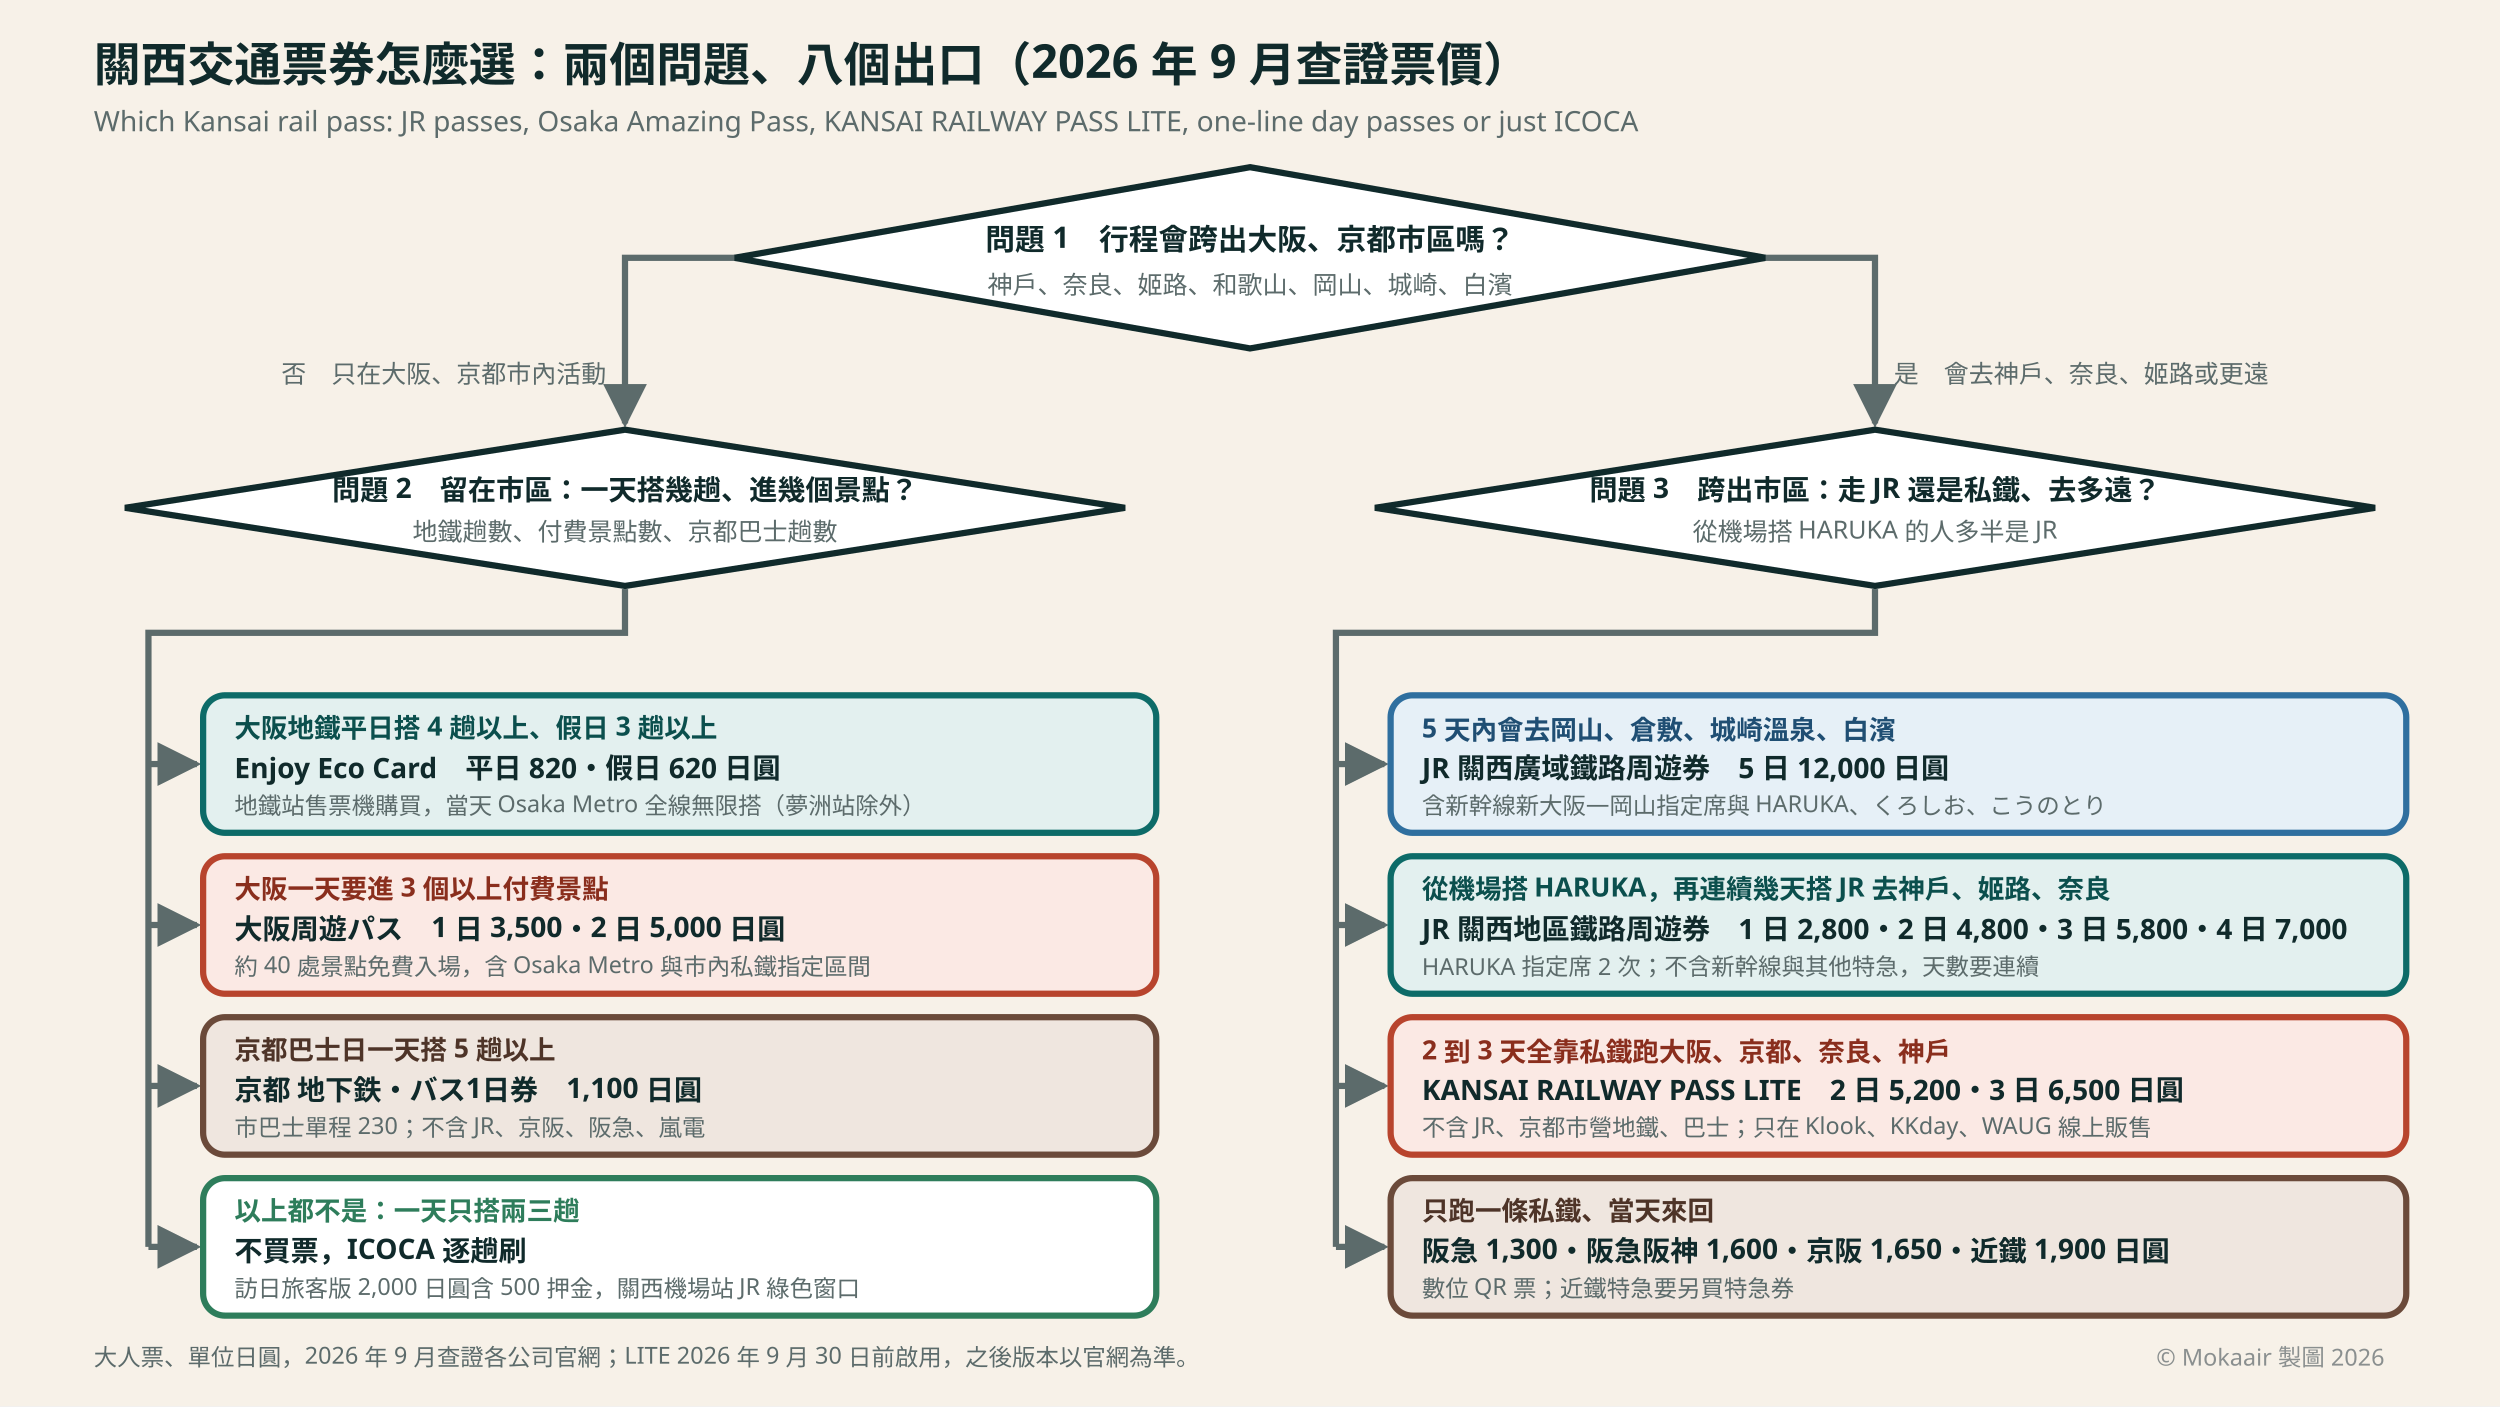
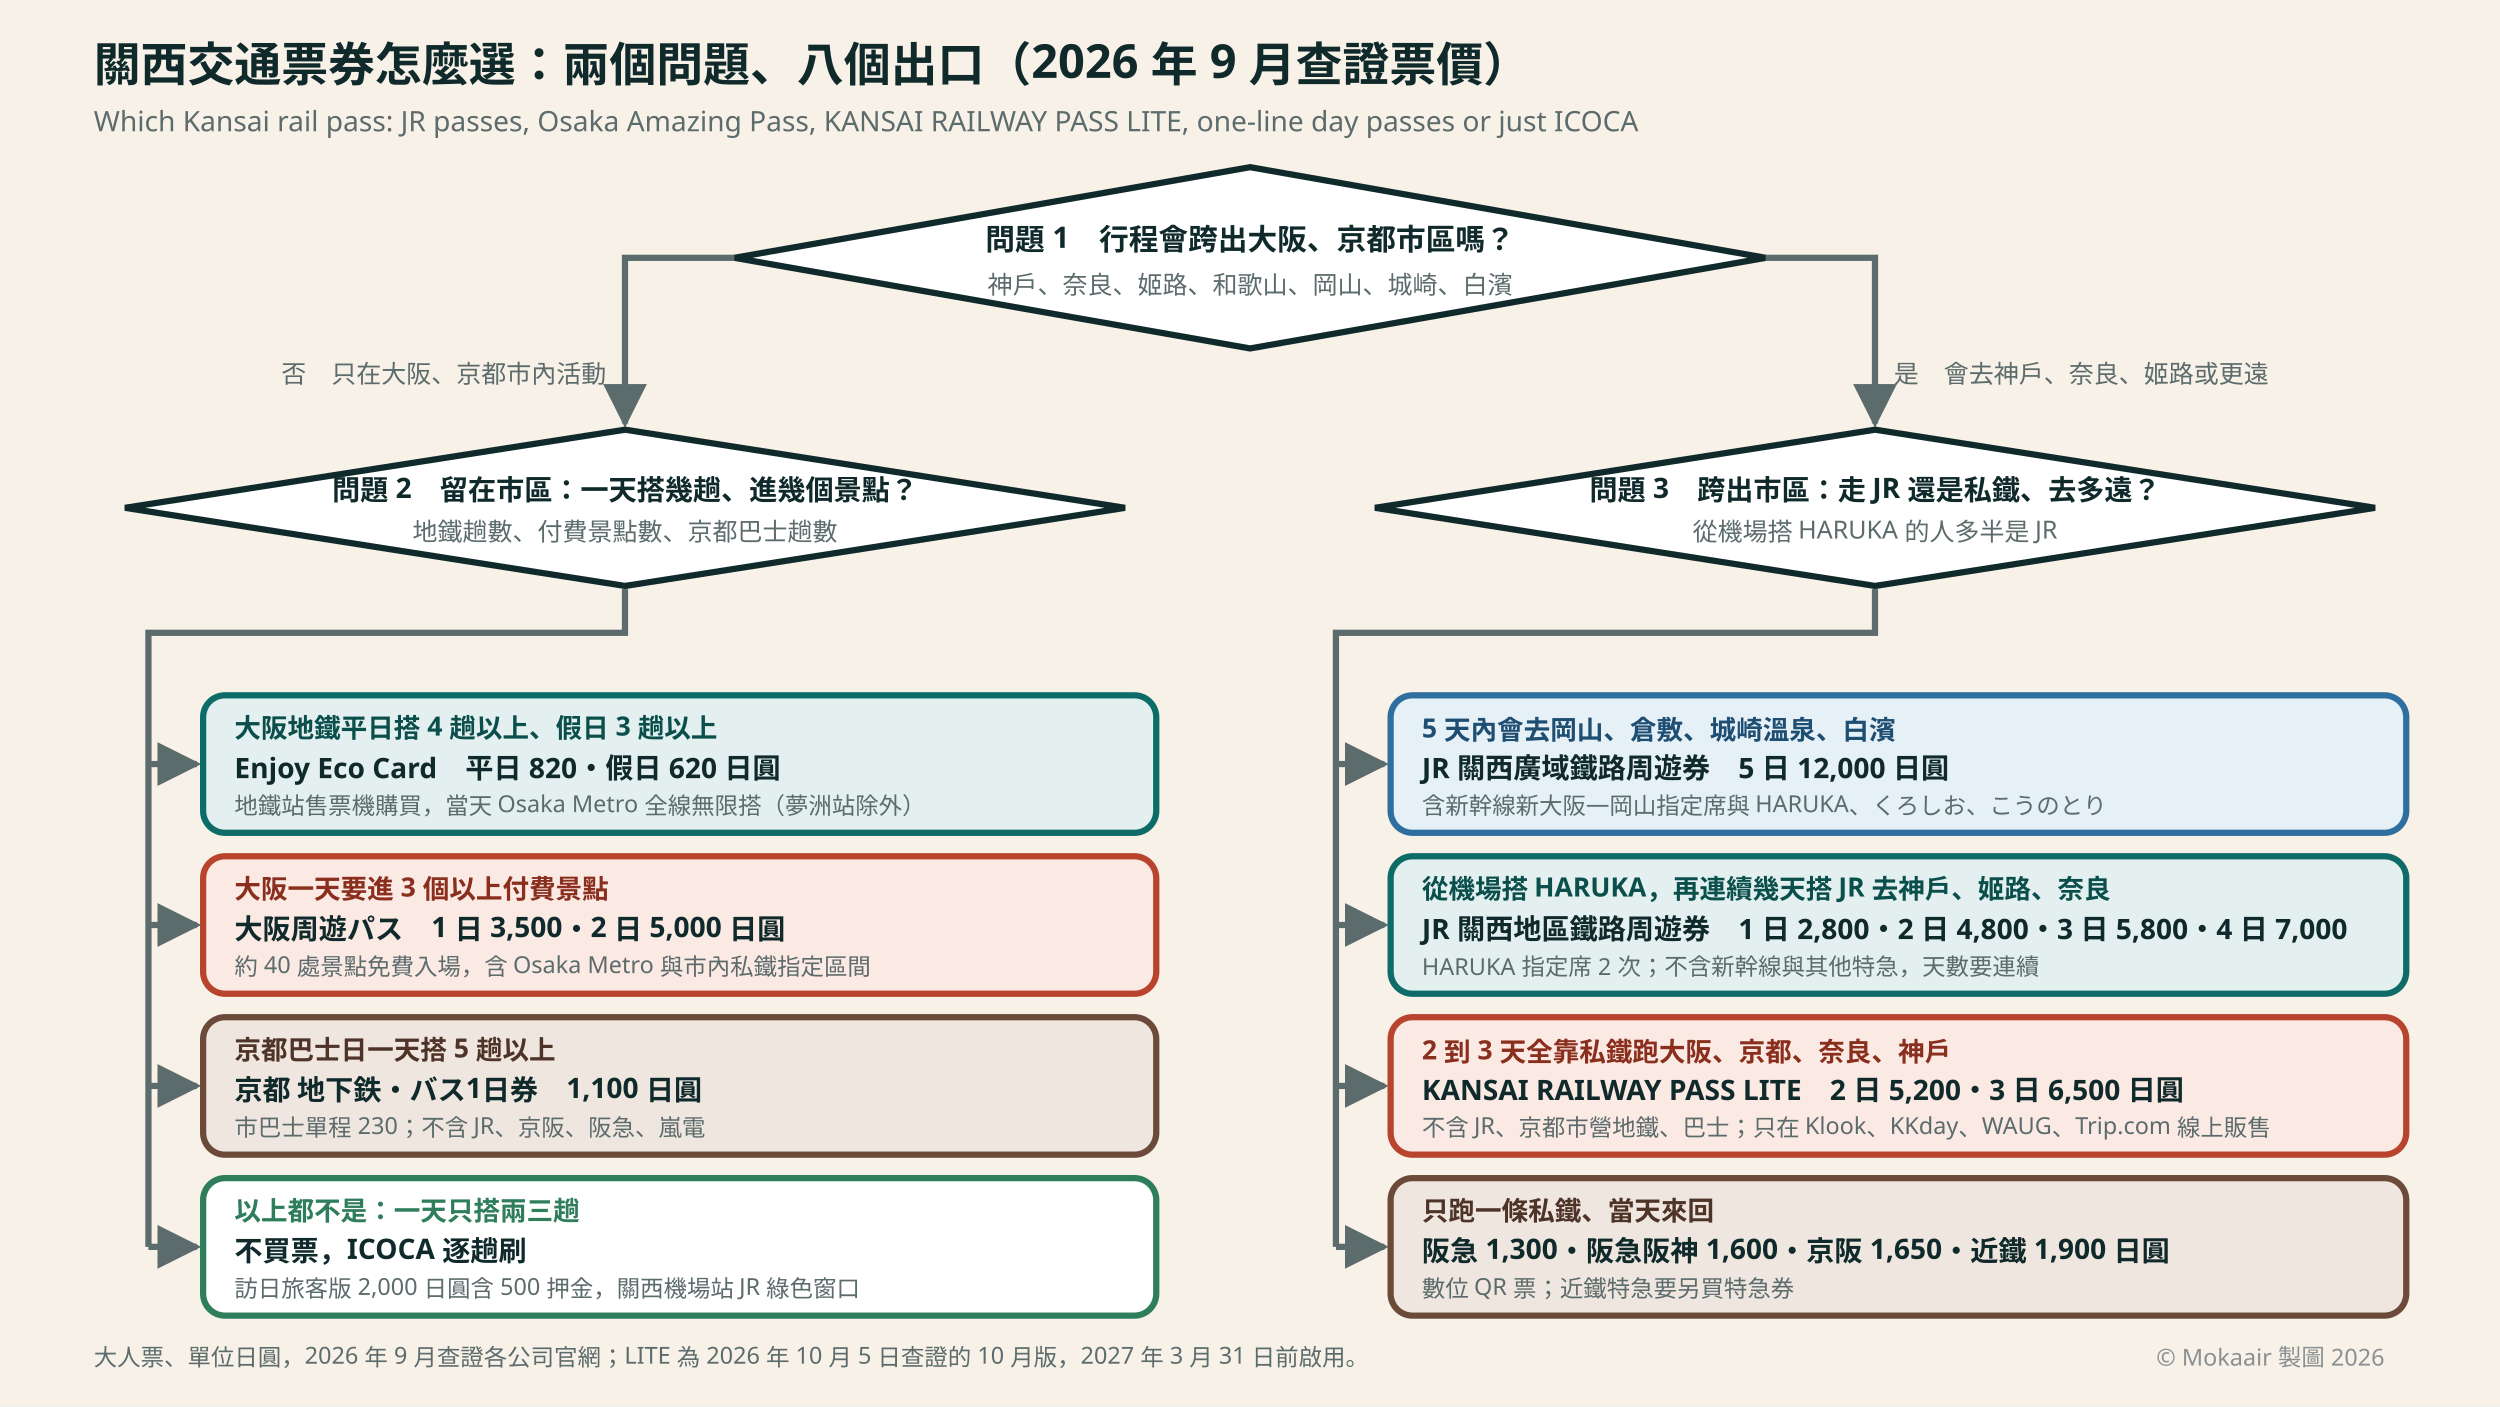
<svg xmlns="http://www.w3.org/2000/svg" viewBox="0 0 1600 900" width="1600" height="900" role="img" aria-labelledby="title desc" font-family="'Noto Sans TC','Noto Sans JP','PingFang TC','Microsoft JhengHei','Hiragino Sans',system-ui,sans-serif">
  <rect width="1600" height="900" fill="#F7F1E8" />
  <defs>
    <marker id="arrow" viewBox="0 0 10 10" refX="9" refY="5" markerWidth="7" markerHeight="7" orient="auto">
      <path d="M 0 0 L 10 5 L 0 10 z" fill="#5C6B6B" />
    </marker>
  </defs>
  <text x="60" y="52" font-size="30" font-weight="700" fill="#102A2B">關西交通票券怎麼選：兩個問題、八個出口（2026 年 9 月查證票價）</text>
  <text x="60" y="84" font-size="18" fill="#5C6B6B">Which Kansai rail pass: JR passes, Osaka Amazing Pass, KANSAI RAILWAY PASS LITE, one-line day passes or just ICOCA</text>
  <polygon points="800,107 1130,165 800,223 470,165" fill="#FFFFFF" stroke="#102A2B" stroke-width="4" />
  <text x="800" y="160" font-size="19" font-weight="700" fill="#102A2B" text-anchor="middle">問題 1　行程會跨出大阪、京都市區嗎？</text>
  <text x="800" y="188" font-size="16" fill="#5C6B6B" text-anchor="middle">神戶、奈良、姬路、和歌山、岡山、城崎、白濱</text>
  <path d="M 470 165 L 400 165 L 400 271" fill="none" stroke="#5C6B6B" stroke-width="4" marker-end="url(#arrow)" />
  <text x="388" y="245" font-size="16" fill="#5C6B6B" text-anchor="end">否　只在大阪、京都市內活動</text>
  <path d="M 1130 165 L 1200 165 L 1200 271" fill="none" stroke="#5C6B6B" stroke-width="4" marker-end="url(#arrow)" />
  <text x="1212" y="245" font-size="16" fill="#5C6B6B">是　會去神戶、奈良、姬路或更遠</text>
  <polygon points="400,275 720,325 400,375 80,325" fill="#FFFFFF" stroke="#102A2B" stroke-width="4" />
  <text x="400" y="320" font-size="18" font-weight="700" fill="#102A2B" text-anchor="middle">問題 2　留在市區：一天搭幾趟、進幾個景點？</text>
  <text x="400" y="346" font-size="16" fill="#5C6B6B" text-anchor="middle">地鐵趟數、付費景點數、京都巴士趟數</text>
  <path d="M 400 377 L 400 405 L 95 405 L 95 798" fill="none" stroke="#5C6B6B" stroke-width="4" />
  <path d="M 95 489 L 126 489" stroke="#5C6B6B" stroke-width="4" marker-end="url(#arrow)" />
  <path d="M 95 592 L 126 592" stroke="#5C6B6B" stroke-width="4" marker-end="url(#arrow)" />
  <path d="M 95 695 L 126 695" stroke="#5C6B6B" stroke-width="4" marker-end="url(#arrow)" />
  <path d="M 95 798 L 126 798" stroke="#5C6B6B" stroke-width="4" marker-end="url(#arrow)" />
  <rect x="130" y="445" width="610" height="88" rx="14" fill="#E3F0EF" stroke="#0D6B68" stroke-width="4" />
  <text x="150" y="472" font-size="17" font-weight="700" fill="#0B4F4D">大阪地鐵平日搭 4 趟以上、假日 3 趟以上</text>
  <text x="150" y="498" font-size="18" font-weight="700" fill="#102A2B">Enjoy Eco Card　平日 820・假日 620 日圓</text>
  <text x="150" y="521" font-size="15" fill="#5C6B6B">地鐵站售票機購買，當天 Osaka Metro 全線無限搭（夢洲站除外）</text>
  <rect x="130" y="548" width="610" height="88" rx="14" fill="#FBE9E4" stroke="#B8442D" stroke-width="4" />
  <text x="150" y="575" font-size="17" font-weight="700" fill="#8A2E1D">大阪一天要進 3 個以上付費景點</text>
  <text x="150" y="601" font-size="18" font-weight="700" fill="#102A2B">大阪周遊パス　1 日 3,500・2 日 5,000 日圓</text>
  <text x="150" y="624" font-size="15" fill="#5C6B6B">約 40 處景點免費入場，含 Osaka Metro 與市內私鐵指定區間</text>
  <rect x="130" y="651" width="610" height="88" rx="14" fill="#EFE6DF" stroke="#6B4A3A" stroke-width="4" />
  <text x="150" y="678" font-size="17" font-weight="700" fill="#4E3428">京都巴士日一天搭 5 趟以上</text>
  <text x="150" y="704" font-size="18" font-weight="700" fill="#102A2B">京都 地下鉄・バス1日券　1,100 日圓</text>
  <text x="150" y="727" font-size="15" fill="#5C6B6B">市巴士單程 230；不含 JR、京阪、阪急、嵐電</text>
  <rect x="130" y="754" width="610" height="88" rx="14" fill="#FFFFFF" stroke="#2E7D5B" stroke-width="4" />
  <text x="150" y="781" font-size="17" font-weight="700" fill="#2E7D5B">以上都不是：一天只搭兩三趟</text>
  <text x="150" y="807" font-size="18" font-weight="700" fill="#102A2B">不買票，ICOCA 逐趟刷</text>
  <text x="150" y="830" font-size="15" fill="#5C6B6B">訪日旅客版 2,000 日圓含 500 押金，關西機場站 JR 綠色窗口</text>
  <polygon points="1200,275 1520,325 1200,375 880,325" fill="#FFFFFF" stroke="#102A2B" stroke-width="4" />
  <text x="1200" y="320" font-size="18" font-weight="700" fill="#102A2B" text-anchor="middle">問題 3　跨出市區：走 JR 還是私鐵、去多遠？</text>
  <text x="1200" y="346" font-size="16" fill="#5C6B6B" text-anchor="middle">從機場搭 HARUKA 的人多半是 JR</text>
  <path d="M 1200 377 L 1200 405 L 855 405 L 855 798" fill="none" stroke="#5C6B6B" stroke-width="4" />
  <path d="M 855 489 L 886 489" stroke="#5C6B6B" stroke-width="4" marker-end="url(#arrow)" />
  <path d="M 855 592 L 886 592" stroke="#5C6B6B" stroke-width="4" marker-end="url(#arrow)" />
  <path d="M 855 695 L 886 695" stroke="#5C6B6B" stroke-width="4" marker-end="url(#arrow)" />
  <path d="M 855 798 L 886 798" stroke="#5C6B6B" stroke-width="4" marker-end="url(#arrow)" />
  <rect x="890" y="445" width="650" height="88" rx="14" fill="#E6F0F7" stroke="#2F6F9F" stroke-width="4" />
  <text x="910" y="472" font-size="17" font-weight="700" fill="#1F4E73">5 天內會去岡山、倉敷、城崎溫泉、白濱</text>
  <text x="910" y="498" font-size="18" font-weight="700" fill="#102A2B">JR 關西廣域鐵路周遊券　5 日 12,000 日圓</text>
  <text x="910" y="521" font-size="15" fill="#5C6B6B">含新幹線新大阪—岡山指定席與 HARUKA、くろしお、こうのとり</text>
  <rect x="890" y="548" width="650" height="88" rx="14" fill="#E3F0EF" stroke="#0D6B68" stroke-width="4" />
  <text x="910" y="575" font-size="17" font-weight="700" fill="#0B4F4D">從機場搭 HARUKA，再連續幾天搭 JR 去神戶、姬路、奈良</text>
  <text x="910" y="601" font-size="18" font-weight="700" fill="#102A2B">JR 關西地區鐵路周遊券　1 日 2,800・2 日 4,800・3 日 5,800・4 日 7,000</text>
  <text x="910" y="624" font-size="15" fill="#5C6B6B">HARUKA 指定席 2 次；不含新幹線與其他特急，天數要連續</text>
  <rect x="890" y="651" width="650" height="88" rx="14" fill="#FBE9E4" stroke="#B8442D" stroke-width="4" />
  <text x="910" y="678" font-size="17" font-weight="700" fill="#8A2E1D">2 到 3 天全靠私鐵跑大阪、京都、奈良、神戶</text>
  <text x="910" y="704" font-size="18" font-weight="700" fill="#102A2B">KANSAI RAILWAY PASS LITE　2 日 5,200・3 日 6,500 日圓</text>
-   <text x="910" y="727" font-size="15" fill="#5C6B6B">不含 JR、京都市營地鐵、巴士；只在 Klook、KKday、WAUG 線上販售</text>
+   <text x="910" y="727" font-size="15" fill="#5C6B6B">不含 JR、京都市營地鐵、巴士；只在 Klook、KKday、WAUG、Trip.com 線上販售</text>
  <rect x="890" y="754" width="650" height="88" rx="14" fill="#EFE6DF" stroke="#6B4A3A" stroke-width="4" />
  <text x="910" y="781" font-size="17" font-weight="700" fill="#4E3428">只跑一條私鐵、當天來回</text>
  <text x="910" y="807" font-size="18" font-weight="700" fill="#102A2B">阪急 1,300・阪急阪神 1,600・京阪 1,650・近鐵 1,900 日圓</text>
  <text x="910" y="830" font-size="15" fill="#5C6B6B">數位 QR 票；近鐵特急要另買特急券</text>
-   <text x="60" y="874" font-size="15" fill="#5C6B6B">大人票、單位日圓，2026 年 9 月查證各公司官網；LITE 2026 年 9 月 30 日前啟用，之後版本以官網為準。</text>
+   <text x="60" y="874" font-size="15" fill="#5C6B6B">大人票、單位日圓，2026 年 9 月查證各公司官網；LITE 為 2026 年 10 月 5 日查證的 10 月版，2027 年 3 月 31 日前啟用。</text>
  <text x="1380" y="874" font-size="15" fill="#8A8F8F">© Mokaair 製圖 2026</text>
</svg>
